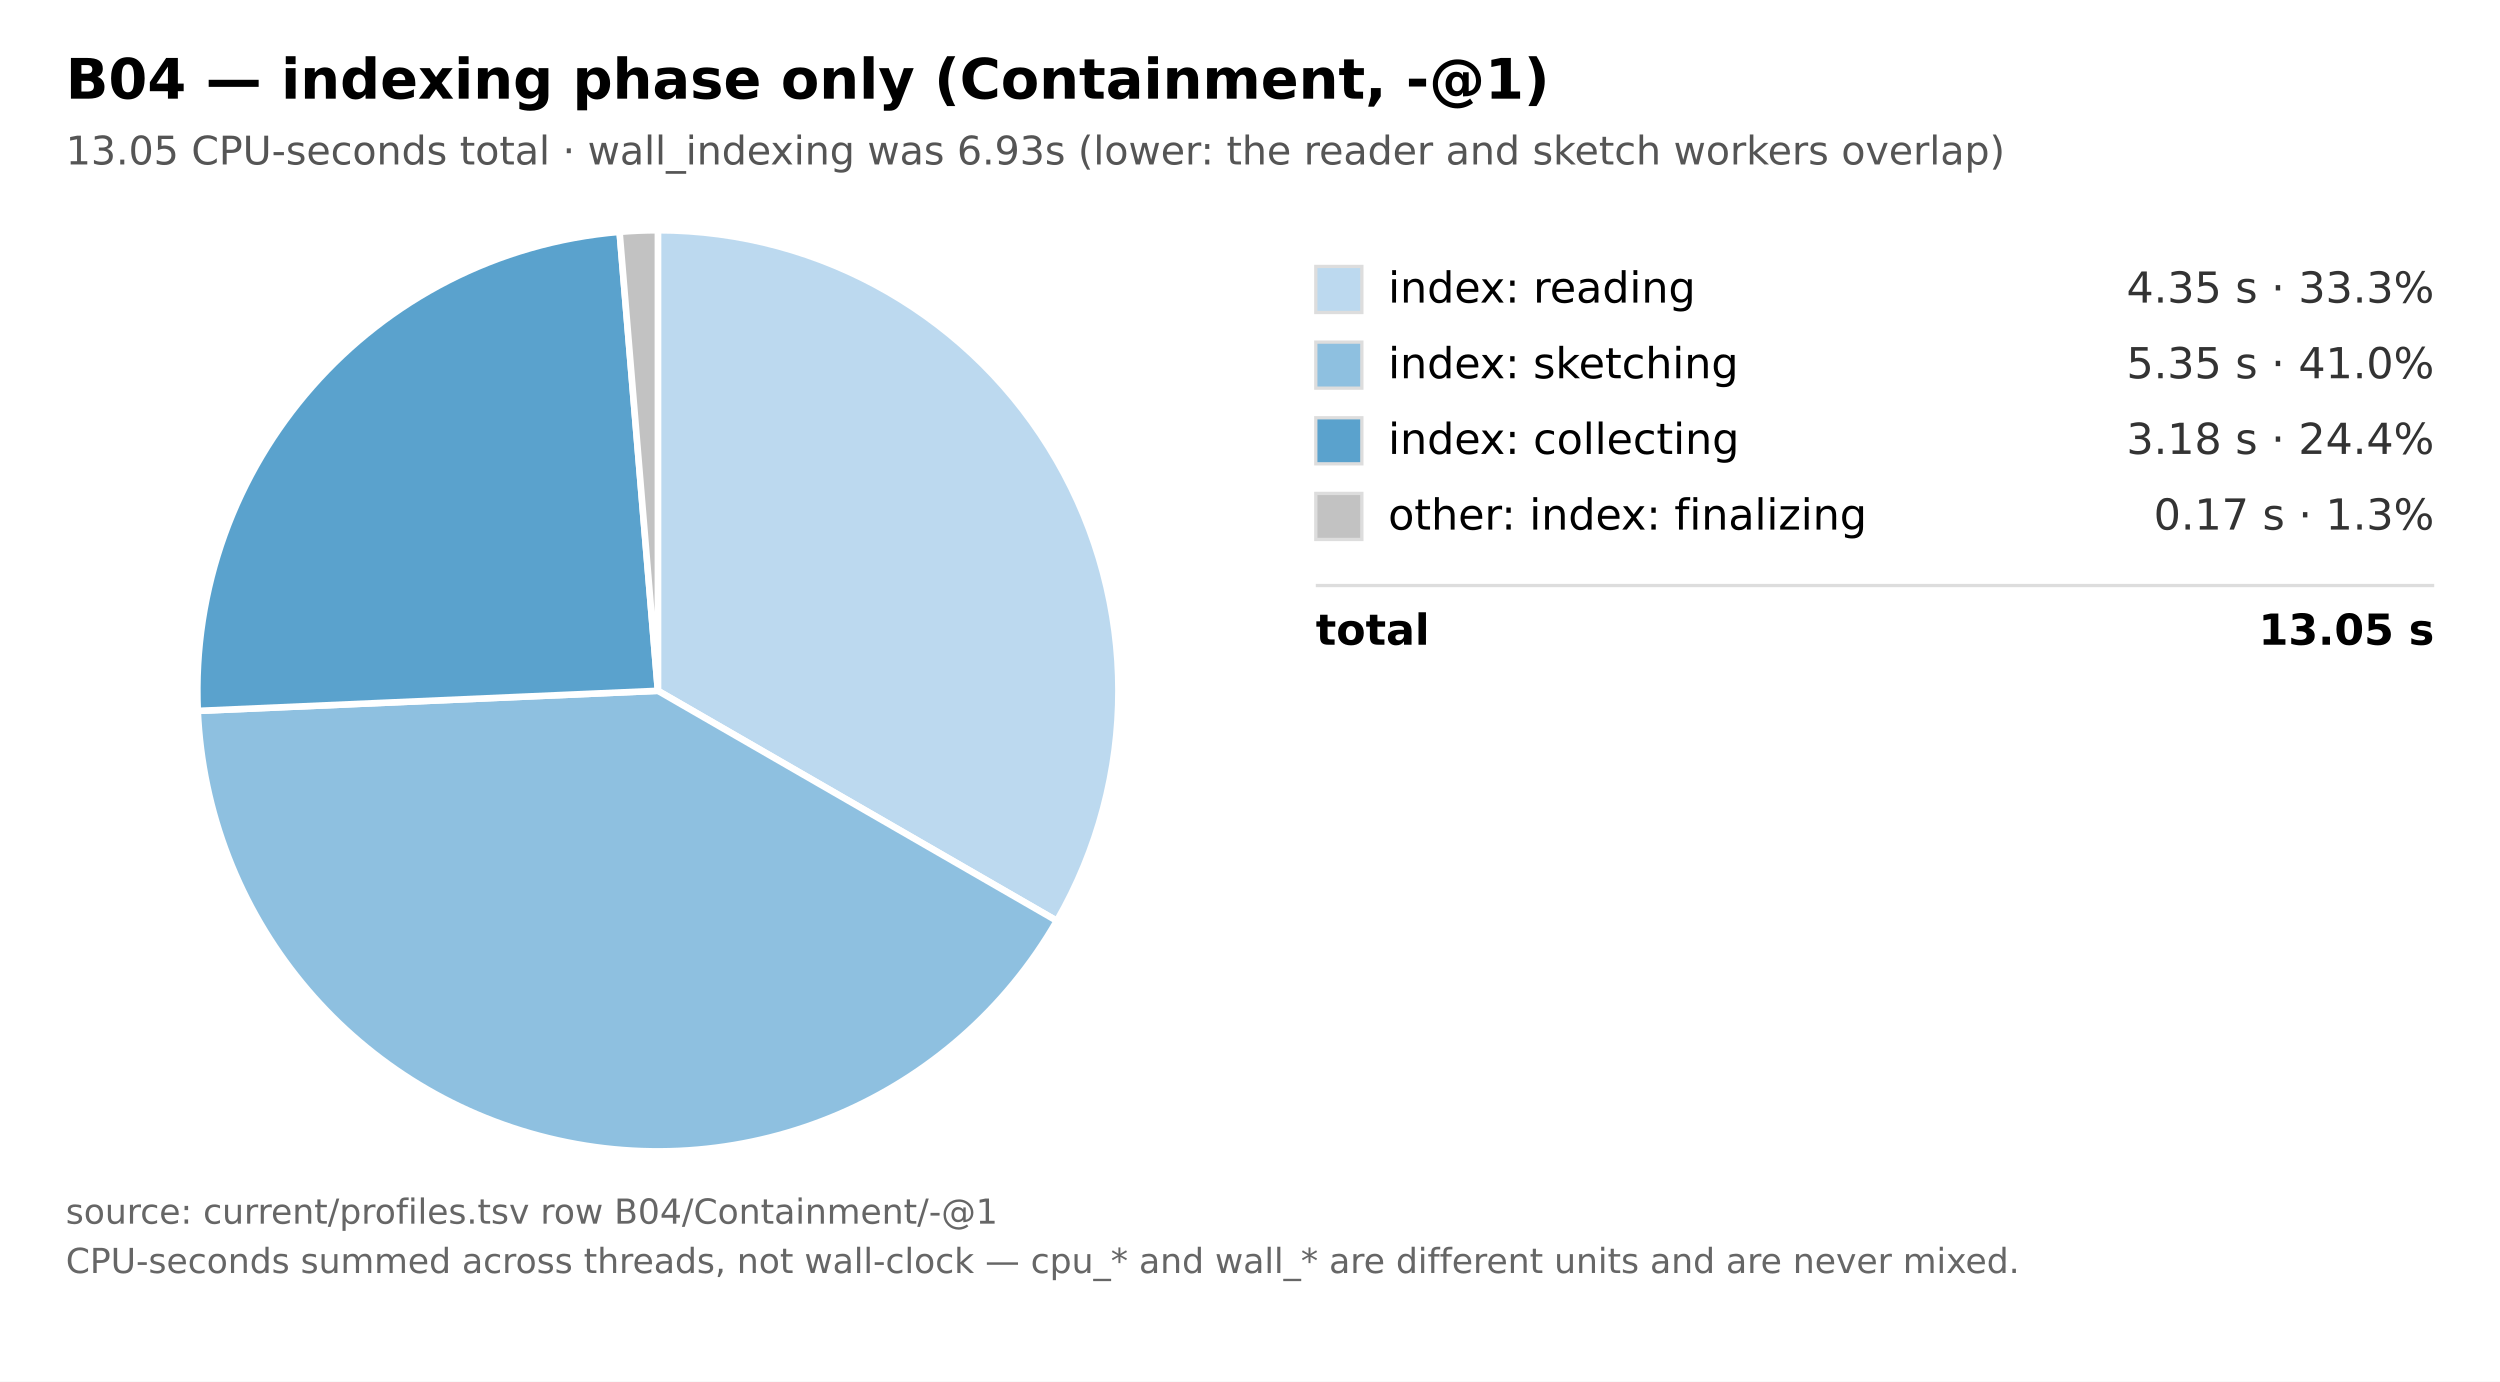
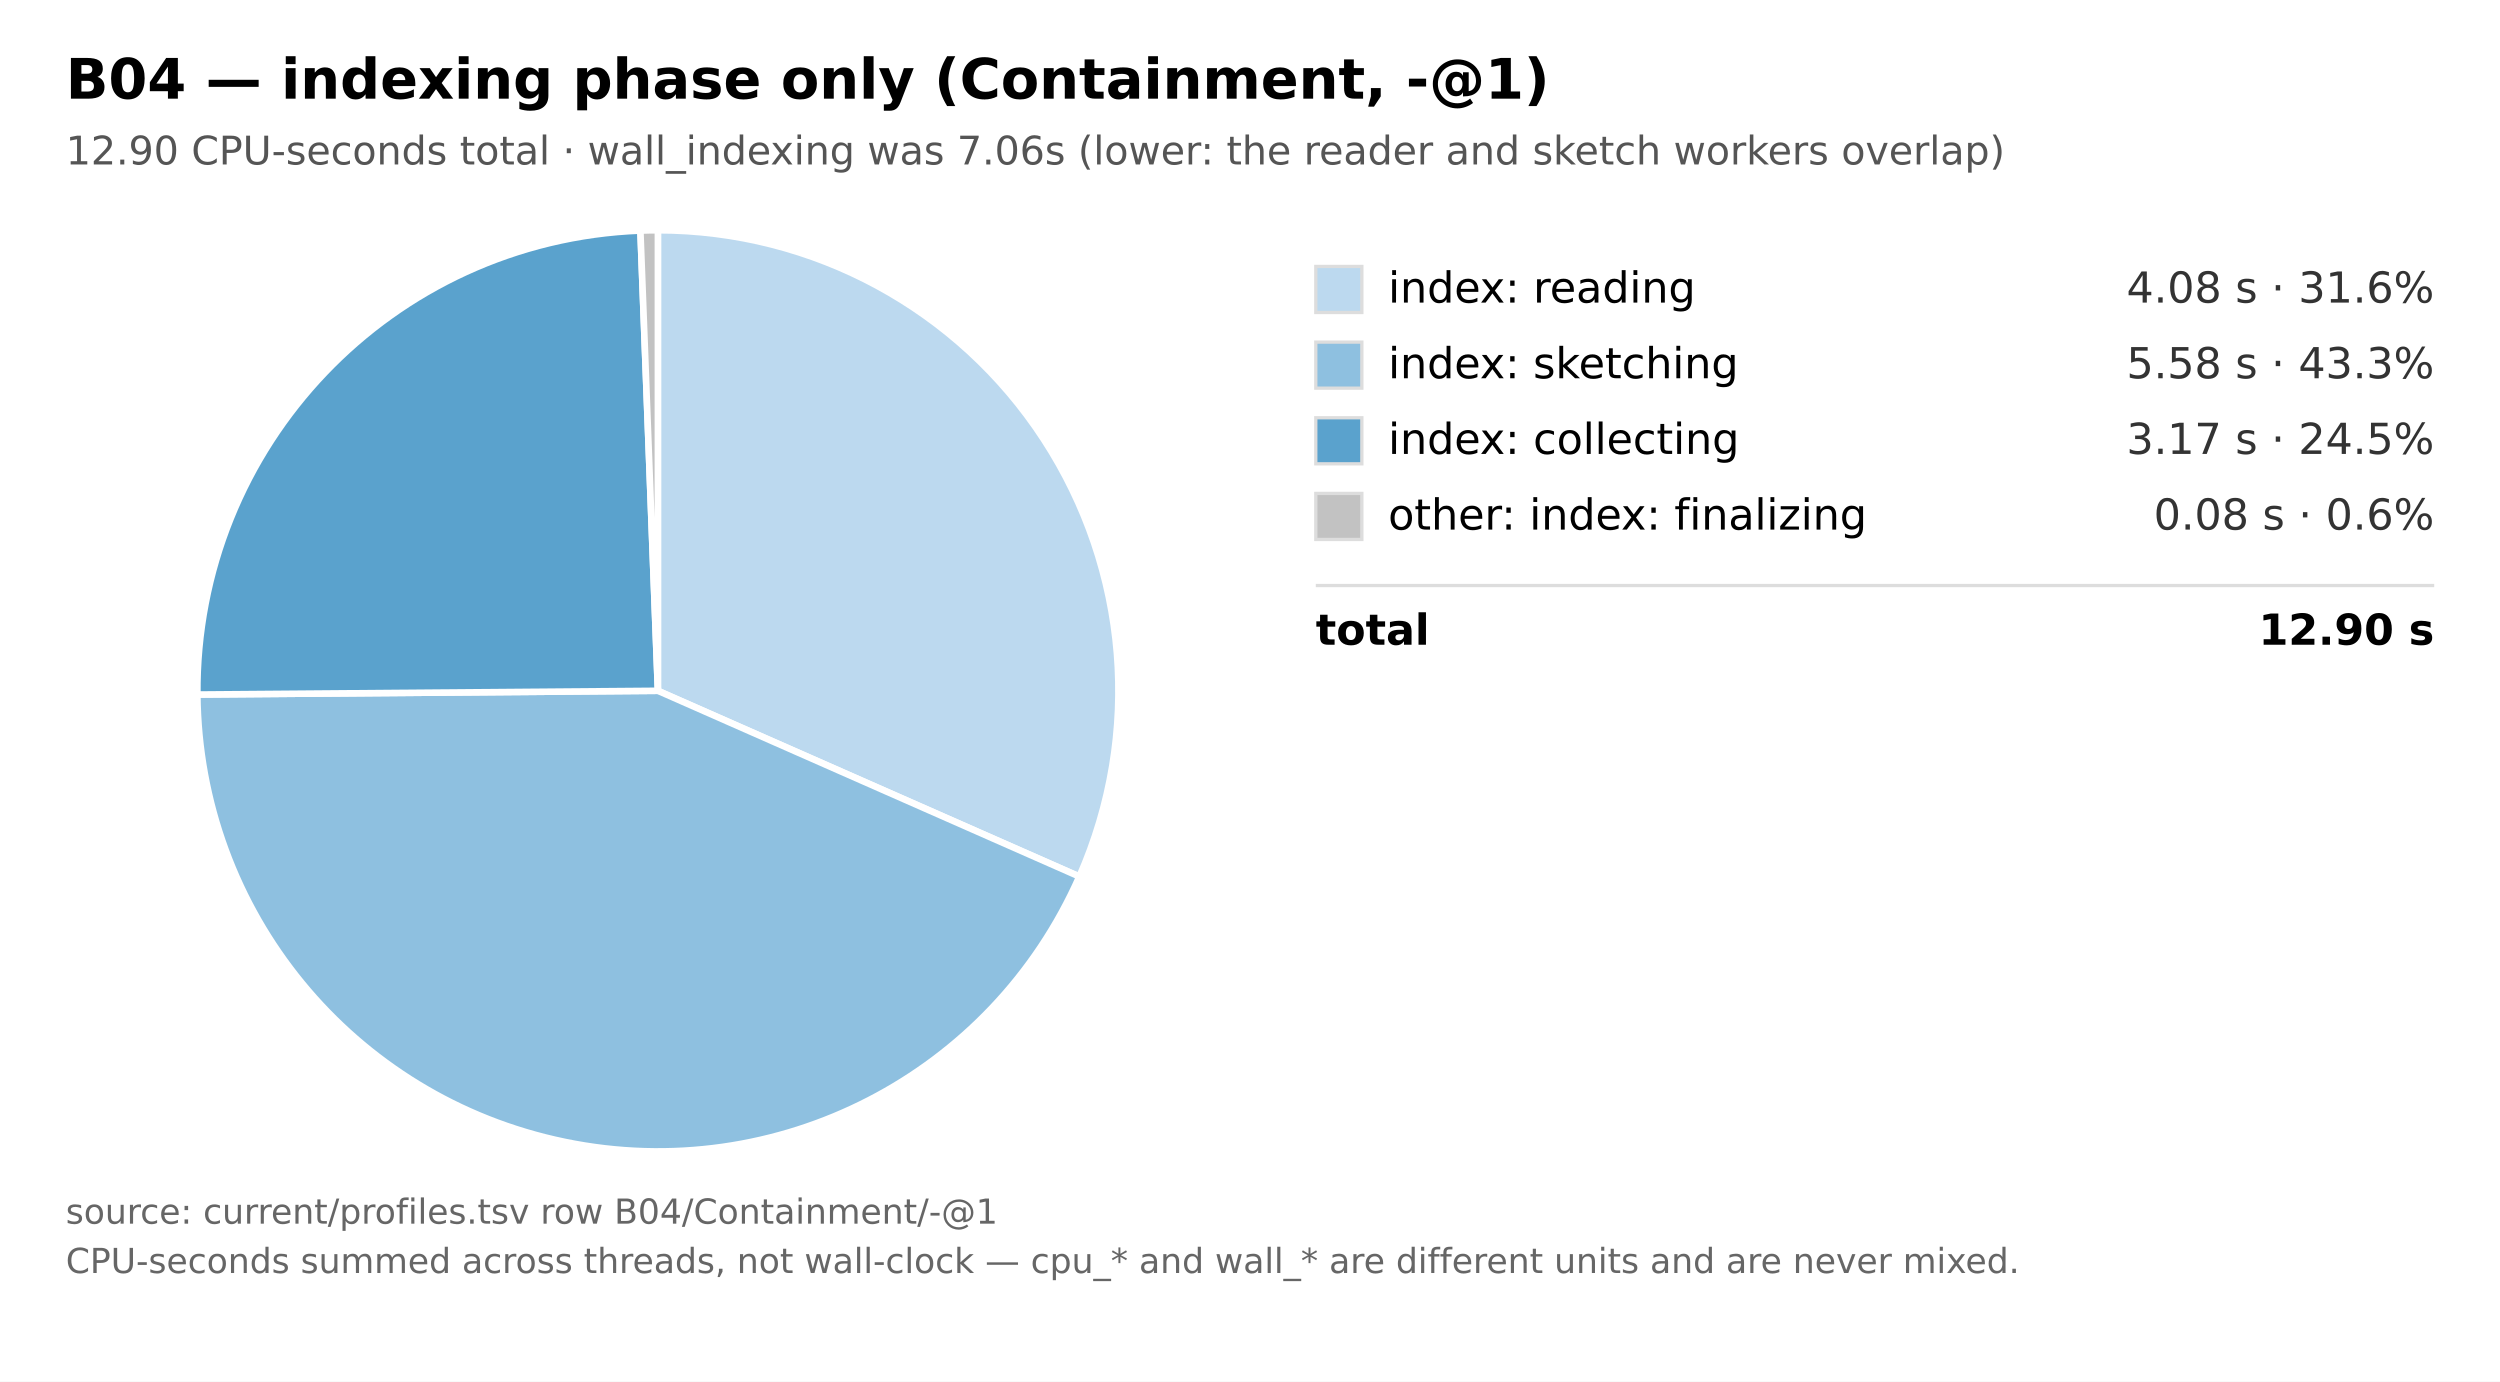
<svg xmlns="http://www.w3.org/2000/svg" width="760" height="420" viewBox="0 0 760 420" font-family="DejaVu Sans, Helvetica, Arial, sans-serif">
  <rect width="760" height="420" fill="#ffffff" />
  <text x="20" y="30" font-size="17" font-weight="bold">B04 — indexing phase only (Containment, -@1)</text>
-   <text x="20" y="50" font-size="12" fill="#555555">13.05 CPU-seconds total · wall_indexing was 6.93s (lower: the reader and sketch workers overlap)</text>
-   <path d="M 200.00,210.00 L 200.00,70.00 A 140.00,140.00 0 0,1 321.28,279.94 Z" fill="#bcd9ef" stroke="#ffffff" stroke-width="2" />
-   <path d="M 200.00,210.00 L 321.28,279.94 A 140.00,140.00 0 0,1 60.13,216.11 Z" fill="#8ec0e0" stroke="#ffffff" stroke-width="2" />
-   <path d="M 200.00,210.00 L 60.13,216.11 A 140.00,140.00 0 0,1 188.35,70.49 Z" fill="#5aa2cd" stroke="#ffffff" stroke-width="2" />
-   <path d="M 200.00,210.00 L 188.35,70.49 A 140.00,140.00 0 0,1 200.00,70.00 Z" fill="#c2c2c2" stroke="#ffffff" stroke-width="2" />
+   <text x="20" y="50" font-size="12" fill="#555555">12.90 CPU-seconds total · wall_indexing was 7.06s (lower: the reader and sketch workers overlap)</text>
+   <path d="M 200.00,210.00 L 200.00,70.00 A 140.00,140.00 0 0,1 328.11,266.47 Z" fill="#bcd9ef" stroke="#ffffff" stroke-width="2" />
+   <path d="M 200.00,210.00 L 328.11,266.47 A 140.00,140.00 0 0,1 60.00,211.14 Z" fill="#8ec0e0" stroke="#ffffff" stroke-width="2" />
+   <path d="M 200.00,210.00 L 60.00,211.14 A 140.00,140.00 0 0,1 194.68,70.10 Z" fill="#5aa2cd" stroke="#ffffff" stroke-width="2" />
+   <path d="M 200.00,210.00 L 194.68,70.10 A 140.00,140.00 0 0,1 200.00,70.00 Z" fill="#c2c2c2" stroke="#ffffff" stroke-width="2" />
  <rect x="400" y="81" width="14" height="14" fill="#bcd9ef" stroke="#dddddd" stroke-width="1" />
  <text x="422" y="92" font-size="13">index: reading</text>
-   <text x="740" y="92" font-size="13" text-anchor="end" fill="#333333">4.35 s · 33.3%</text>
+   <text x="740" y="92" font-size="13" text-anchor="end" fill="#333333">4.08 s · 31.6%</text>
  <rect x="400" y="104" width="14" height="14" fill="#8ec0e0" stroke="#dddddd" stroke-width="1" />
  <text x="422" y="115" font-size="13">index: sketching</text>
-   <text x="740" y="115" font-size="13" text-anchor="end" fill="#333333">5.35 s · 41.0%</text>
+   <text x="740" y="115" font-size="13" text-anchor="end" fill="#333333">5.58 s · 43.3%</text>
  <rect x="400" y="127" width="14" height="14" fill="#5aa2cd" stroke="#dddddd" stroke-width="1" />
  <text x="422" y="138" font-size="13">index: collecting</text>
-   <text x="740" y="138" font-size="13" text-anchor="end" fill="#333333">3.18 s · 24.4%</text>
+   <text x="740" y="138" font-size="13" text-anchor="end" fill="#333333">3.17 s · 24.5%</text>
  <rect x="400" y="150" width="14" height="14" fill="#c2c2c2" stroke="#dddddd" stroke-width="1" />
  <text x="422" y="161" font-size="13">other: index: finalizing</text>
-   <text x="740" y="161" font-size="13" text-anchor="end" fill="#333333">0.17 s · 1.3%</text>
+   <text x="740" y="161" font-size="13" text-anchor="end" fill="#333333">0.08 s · 0.6%</text>
  <line x1="400" y1="178" x2="740" y2="178" stroke="#dddddd" />
  <text x="400" y="196" font-size="13" font-weight="bold">total</text>
-   <text x="740" y="196" font-size="13" text-anchor="end" font-weight="bold">13.05 s</text>
+   <text x="740" y="196" font-size="13" text-anchor="end" font-weight="bold">12.90 s</text>
  <text x="20" y="372" font-size="10.5" fill="#666666">source: current/profiles.tsv row B04/Containment/-@1</text>
  <text x="20" y="387" font-size="10.5" fill="#666666">CPU-seconds summed across threads, not wall-clock — cpu_* and wall_* are different units and are never mixed.</text>
</svg>
